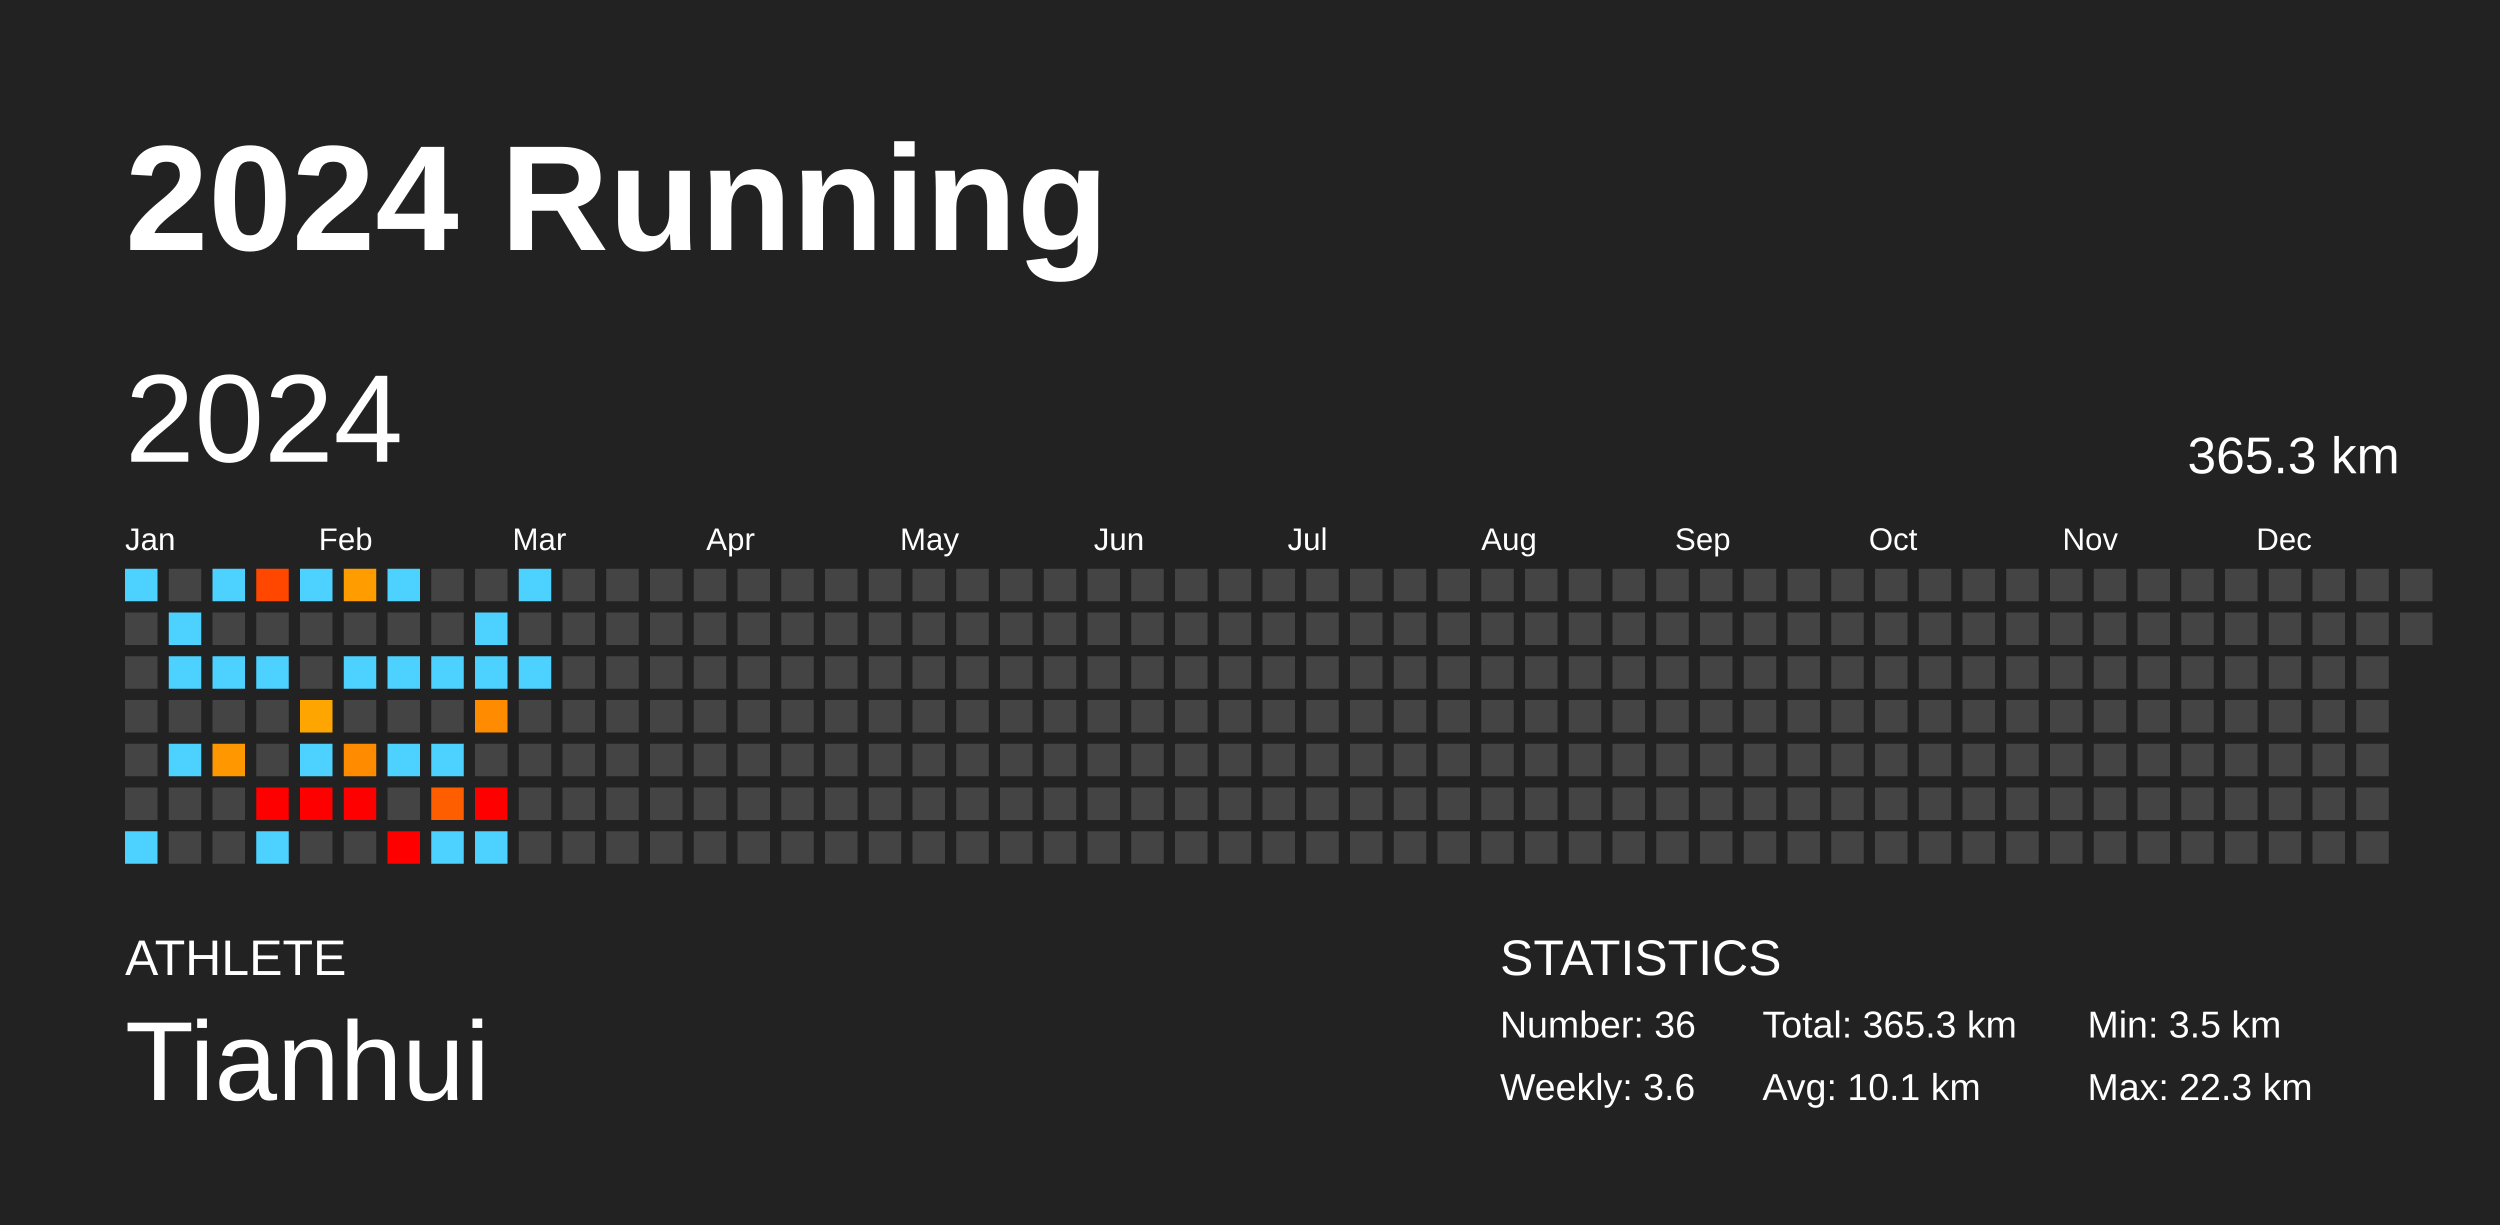
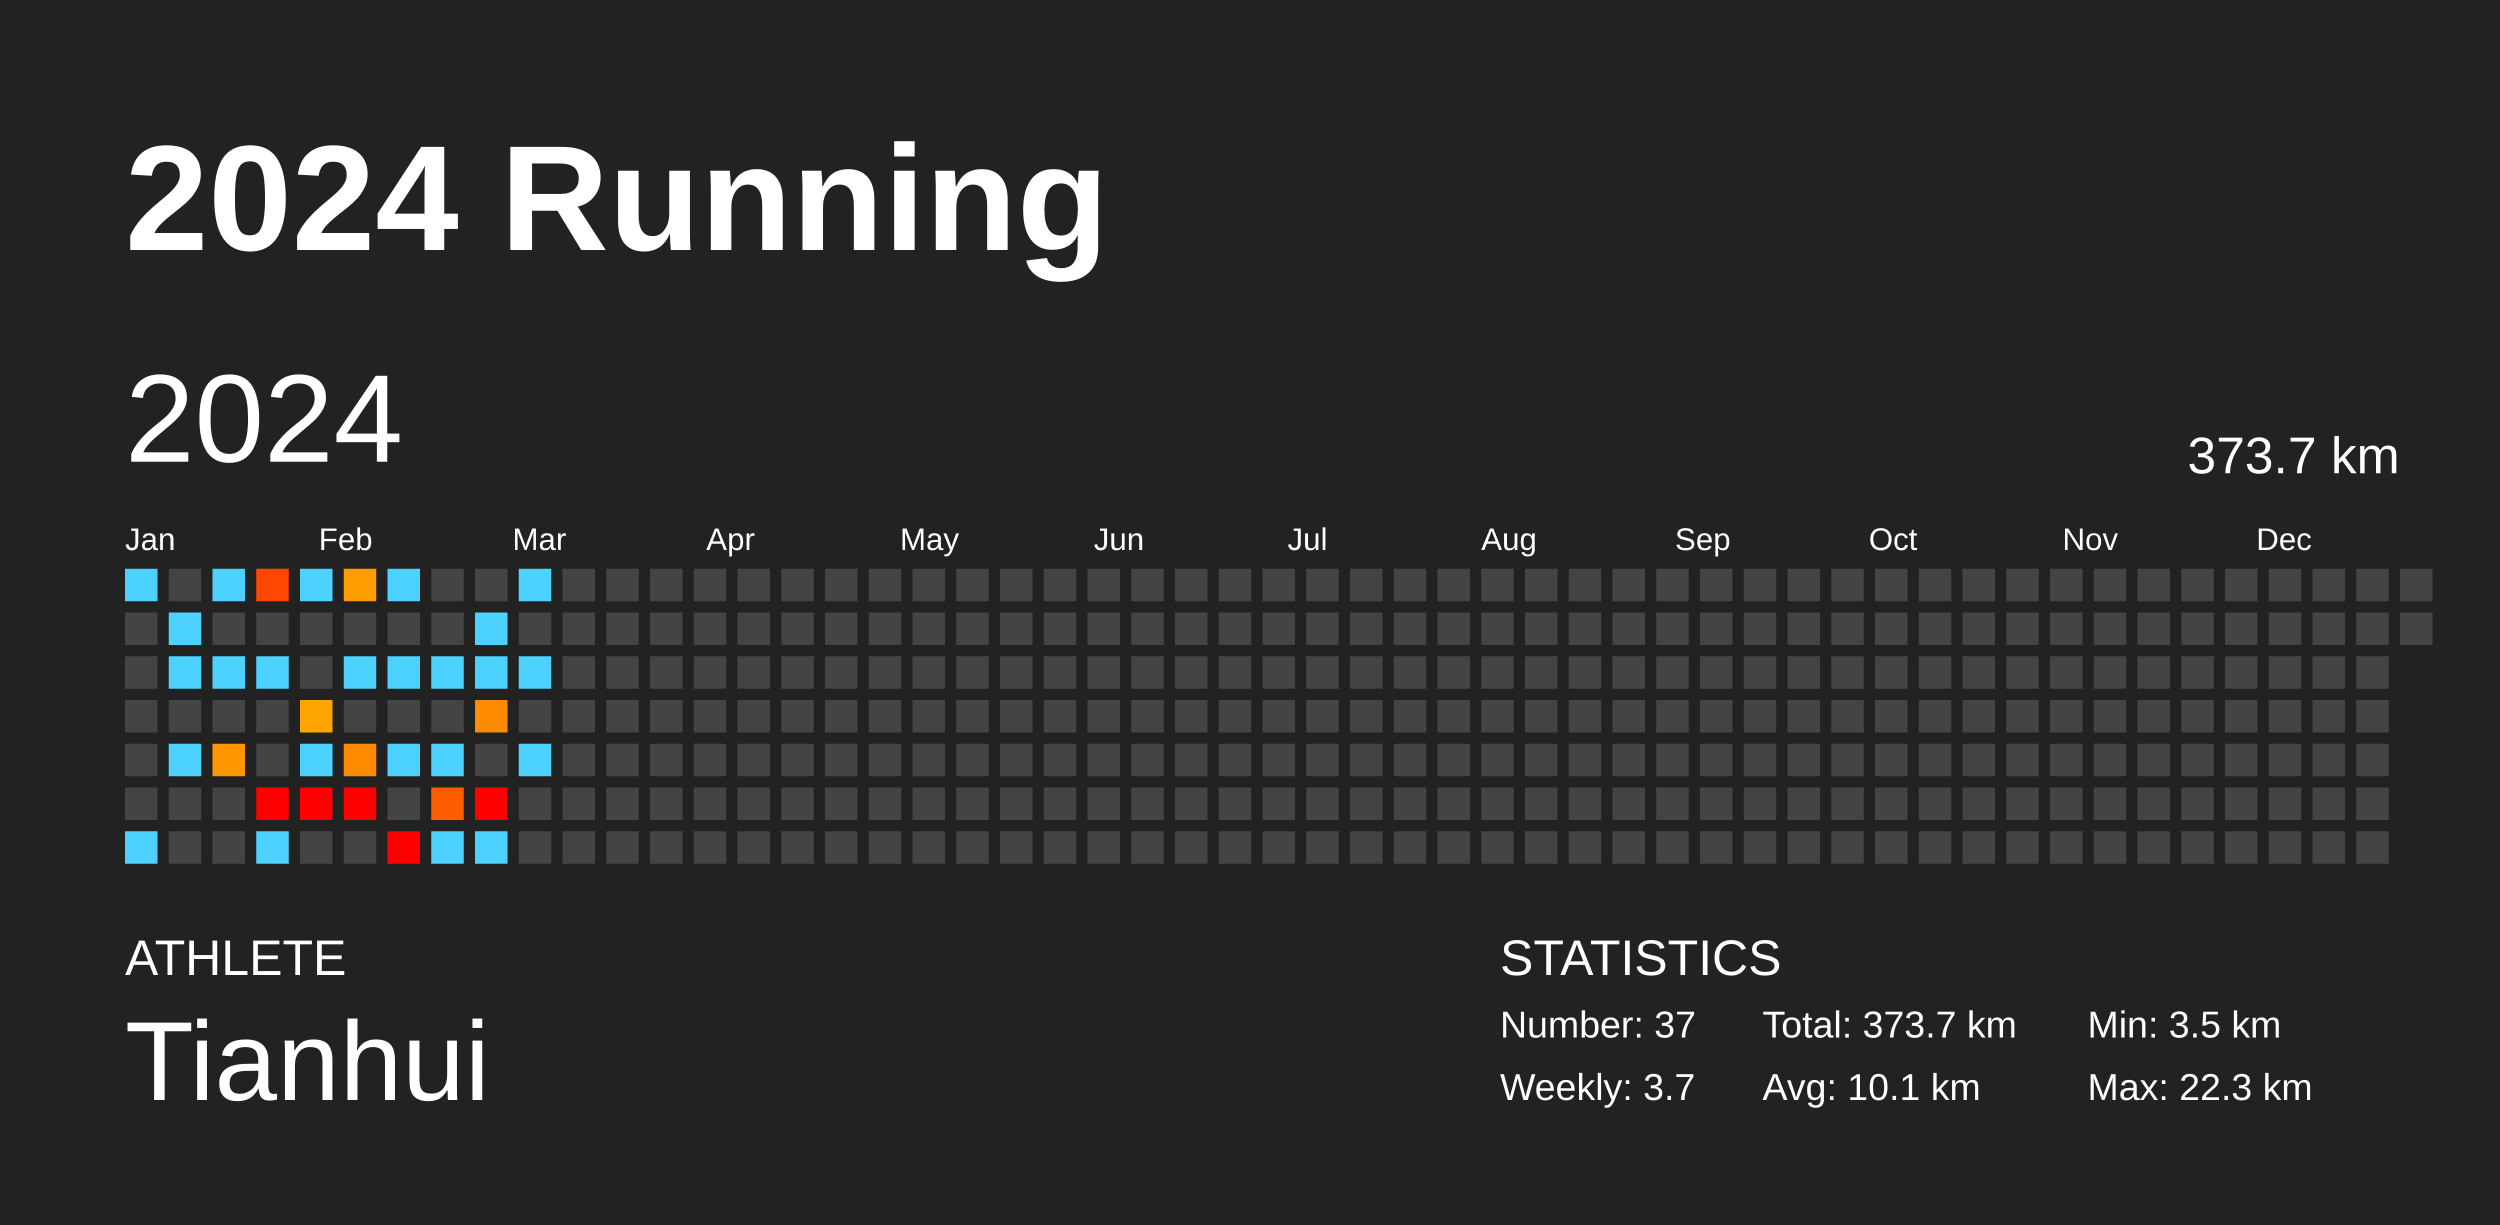
<svg xmlns="http://www.w3.org/2000/svg" baseProfile="full" height="98mm" version="1.1" viewBox="0,0,200,98" width="200mm">
  <defs />
  <rect fill="#222222" height="98" width="200" x="0" y="0" />
  <text fill="#FFFFFF" style="font-size:12px; font-family:Arial; font-weight:bold;" x="10" y="20">2024 Running</text>
  <text fill="#FFFFFF" style="font-size:4px; font-family:Arial" x="10" y="78">ATHLETE</text>
  <text fill="#FFFFFF" style="font-size:9px; font-family:Arial" x="10" y="88">Tianhui</text>
  <text fill="#FFFFFF" style="font-size:4px; font-family:Arial" x="120" y="78">STATISTICS</text>
-   <text fill="#FFFFFF" style="font-size:3px; font-family:Arial" x="120" y="83">Number: 36</text>
-   <text fill="#FFFFFF" style="font-size:3px; font-family:Arial" x="120" y="88">Weekly: 3.6</text>
-   <text fill="#FFFFFF" style="font-size:3px; font-family:Arial" x="141" y="83">Total: 365.3 km</text>
+   <text fill="#FFFFFF" style="font-size:3px; font-family:Arial" x="120" y="83">Number: 37</text>
+   <text fill="#FFFFFF" style="font-size:3px; font-family:Arial" x="120" y="88">Weekly: 3.7</text>
+   <text fill="#FFFFFF" style="font-size:3px; font-family:Arial" x="141" y="83">Total: 373.7 km</text>
  <text fill="#FFFFFF" style="font-size:3px; font-family:Arial" x="141" y="88">Avg: 10.1 km</text>
  <text fill="#FFFFFF" style="font-size:3px; font-family:Arial" x="167" y="83">Min: 3.5 km</text>
  <text fill="#FFFFFF" style="font-size:3px; font-family:Arial" x="167" y="88">Max: 22.3 km</text>
  <text dominant-baseline="hanging" fill="#FFFFFF" style="font-size:10.0px; font-family:Arial;" x="10" y="30">2024</text>
-   <text dominant-baseline="hanging" fill="#FFFFFF" style="font-size:4.125px; font-family:Arial;" x="175" y="35">365.3 km</text>
+   <text dominant-baseline="hanging" fill="#FFFFFF" style="font-size:4.125px; font-family:Arial;" x="175" y="35">373.7 km</text>
  <text fill="#FFFFFF" style="font-size:2.5px; font-family:Arial" x="10.0" y="44">Jan</text>
  <text fill="#FFFFFF" style="font-size:2.5px; font-family:Arial" x="25.5" y="44">Feb</text>
  <text fill="#FFFFFF" style="font-size:2.5px; font-family:Arial" x="41.0" y="44">Mar</text>
  <text fill="#FFFFFF" style="font-size:2.5px; font-family:Arial" x="56.5" y="44">Apr</text>
  <text fill="#FFFFFF" style="font-size:2.5px; font-family:Arial" x="72.0" y="44">May</text>
  <text fill="#FFFFFF" style="font-size:2.5px; font-family:Arial" x="87.5" y="44">Jun</text>
  <text fill="#FFFFFF" style="font-size:2.5px; font-family:Arial" x="103.0" y="44">Jul</text>
  <text fill="#FFFFFF" style="font-size:2.5px; font-family:Arial" x="118.5" y="44">Aug</text>
  <text fill="#FFFFFF" style="font-size:2.5px; font-family:Arial" x="134.0" y="44">Sep</text>
  <text fill="#FFFFFF" style="font-size:2.5px; font-family:Arial" x="149.5" y="44">Oct</text>
  <text fill="#FFFFFF" style="font-size:2.5px; font-family:Arial" x="165.0" y="44">Nov</text>
  <text fill="#FFFFFF" style="font-size:2.5px; font-family:Arial" x="180.5" y="44">Dec</text>
  <rect fill="#4dd2ff" height="2.6" width="2.6" x="10.0" y="45.5" />
  <rect fill="#444444" height="2.6" width="2.6" x="10.0" y="49.0" />
  <rect fill="#444444" height="2.6" width="2.6" x="10.0" y="52.5" />
  <rect fill="#444444" height="2.6" width="2.6" x="10.0" y="56.0" />
  <rect fill="#444444" height="2.6" width="2.6" x="10.0" y="59.5" />
  <rect fill="#444444" height="2.6" width="2.6" x="10.0" y="63.0" />
  <rect fill="#4dd2ff" height="2.6" width="2.6" x="10.0" y="66.5" />
  <rect fill="#444444" height="2.6" width="2.6" x="13.5" y="45.5" />
  <rect fill="#4dd2ff" height="2.6" width="2.6" x="13.5" y="49.0" />
  <rect fill="#4dd2ff" height="2.6" width="2.6" x="13.5" y="52.5" />
  <rect fill="#444444" height="2.6" width="2.6" x="13.5" y="56.0" />
  <rect fill="#4dd2ff" height="2.6" width="2.6" x="13.5" y="59.5" />
  <rect fill="#444444" height="2.6" width="2.6" x="13.5" y="63.0" />
  <rect fill="#444444" height="2.6" width="2.6" x="13.5" y="66.5" />
  <rect fill="#4dd2ff" height="2.6" width="2.6" x="17.0" y="45.5" />
  <rect fill="#444444" height="2.6" width="2.6" x="17.0" y="49.0" />
  <rect fill="#4dd2ff" height="2.6" width="2.6" x="17.0" y="52.5" />
  <rect fill="#444444" height="2.6" width="2.6" x="17.0" y="56.0" />
  <rect fill="#ff9800" height="2.6" width="2.6" x="17.0" y="59.5" />
  <rect fill="#444444" height="2.6" width="2.6" x="17.0" y="63.0" />
  <rect fill="#444444" height="2.6" width="2.6" x="17.0" y="66.5" />
  <rect fill="#ff4700" height="2.6" width="2.6" x="20.5" y="45.5" />
  <rect fill="#444444" height="2.6" width="2.6" x="20.5" y="49.0" />
  <rect fill="#4dd2ff" height="2.6" width="2.6" x="20.5" y="52.5" />
  <rect fill="#444444" height="2.6" width="2.6" x="20.5" y="56.0" />
  <rect fill="#444444" height="2.6" width="2.6" x="20.5" y="59.5" />
  <rect fill="red" height="2.6" width="2.6" x="20.5" y="63.0" />
  <rect fill="#4dd2ff" height="2.6" width="2.6" x="20.5" y="66.5" />
  <rect fill="#4dd2ff" height="2.6" width="2.6" x="24.0" y="45.5" />
  <rect fill="#444444" height="2.6" width="2.6" x="24.0" y="49.0" />
  <rect fill="#444444" height="2.6" width="2.6" x="24.0" y="52.5" />
  <rect fill="#ffa500" height="2.6" width="2.6" x="24.0" y="56.0" />
  <rect fill="#4dd2ff" height="2.6" width="2.6" x="24.0" y="59.5" />
  <rect fill="red" height="2.6" width="2.6" x="24.0" y="63.0" />
  <rect fill="#444444" height="2.6" width="2.6" x="24.0" y="66.5" />
  <rect fill="#ff9c00" height="2.6" width="2.6" x="27.5" y="45.5" />
  <rect fill="#444444" height="2.6" width="2.6" x="27.5" y="49.0" />
  <rect fill="#4dd2ff" height="2.6" width="2.6" x="27.5" y="52.5" />
  <rect fill="#444444" height="2.6" width="2.6" x="27.5" y="56.0" />
  <rect fill="#ff8c00" height="2.6" width="2.6" x="27.5" y="59.5" />
  <rect fill="red" height="2.6" width="2.6" x="27.5" y="63.0" />
  <rect fill="#444444" height="2.6" width="2.6" x="27.5" y="66.5" />
  <rect fill="#4dd2ff" height="2.6" width="2.6" x="31.0" y="45.5" />
  <rect fill="#444444" height="2.6" width="2.6" x="31.0" y="49.0" />
  <rect fill="#4dd2ff" height="2.6" width="2.6" x="31.0" y="52.5" />
  <rect fill="#444444" height="2.6" width="2.6" x="31.0" y="56.0" />
  <rect fill="#4dd2ff" height="2.6" width="2.6" x="31.0" y="59.5" />
  <rect fill="#444444" height="2.6" width="2.6" x="31.0" y="63.0" />
  <rect fill="red" height="2.6" width="2.6" x="31.0" y="66.5" />
  <rect fill="#444444" height="2.6" width="2.6" x="34.5" y="45.5" />
  <rect fill="#444444" height="2.6" width="2.6" x="34.5" y="49.0" />
  <rect fill="#4dd2ff" height="2.6" width="2.6" x="34.5" y="52.5" />
  <rect fill="#444444" height="2.6" width="2.6" x="34.5" y="56.0" />
  <rect fill="#4dd2ff" height="2.6" width="2.6" x="34.5" y="59.5" />
  <rect fill="#ff5e00" height="2.6" width="2.6" x="34.5" y="63.0" />
  <rect fill="#4dd2ff" height="2.6" width="2.6" x="34.5" y="66.5" />
  <rect fill="#444444" height="2.6" width="2.6" x="38.0" y="45.5" />
  <rect fill="#4dd2ff" height="2.6" width="2.6" x="38.0" y="49.0" />
  <rect fill="#4dd2ff" height="2.6" width="2.6" x="38.0" y="52.5" />
  <rect fill="#ff8c00" height="2.6" width="2.6" x="38.0" y="56.0" />
  <rect fill="#444444" height="2.6" width="2.6" x="38.0" y="59.5" />
  <rect fill="red" height="2.6" width="2.6" x="38.0" y="63.0" />
  <rect fill="#4dd2ff" height="2.6" width="2.6" x="38.0" y="66.5" />
  <rect fill="#4dd2ff" height="2.6" width="2.6" x="41.5" y="45.5" />
  <rect fill="#444444" height="2.6" width="2.6" x="41.5" y="49.0" />
  <rect fill="#4dd2ff" height="2.6" width="2.6" x="41.5" y="52.5" />
  <rect fill="#444444" height="2.6" width="2.6" x="41.5" y="56.0" />
-   <rect fill="#444444" height="2.6" width="2.6" x="41.5" y="59.5" />
+   <rect fill="#4dd2ff" height="2.6" width="2.6" x="41.5" y="59.5" />
  <rect fill="#444444" height="2.6" width="2.6" x="41.5" y="63.0" />
  <rect fill="#444444" height="2.6" width="2.6" x="41.5" y="66.5" />
  <rect fill="#444444" height="2.6" width="2.6" x="45.0" y="45.5" />
  <rect fill="#444444" height="2.6" width="2.6" x="45.0" y="49.0" />
  <rect fill="#444444" height="2.6" width="2.6" x="45.0" y="52.5" />
  <rect fill="#444444" height="2.6" width="2.6" x="45.0" y="56.0" />
  <rect fill="#444444" height="2.6" width="2.6" x="45.0" y="59.5" />
  <rect fill="#444444" height="2.6" width="2.6" x="45.0" y="63.0" />
  <rect fill="#444444" height="2.6" width="2.6" x="45.0" y="66.5" />
  <rect fill="#444444" height="2.6" width="2.6" x="48.5" y="45.5" />
  <rect fill="#444444" height="2.6" width="2.6" x="48.5" y="49.0" />
  <rect fill="#444444" height="2.6" width="2.6" x="48.5" y="52.5" />
  <rect fill="#444444" height="2.6" width="2.6" x="48.5" y="56.0" />
  <rect fill="#444444" height="2.6" width="2.6" x="48.5" y="59.5" />
  <rect fill="#444444" height="2.6" width="2.6" x="48.5" y="63.0" />
  <rect fill="#444444" height="2.6" width="2.6" x="48.5" y="66.5" />
  <rect fill="#444444" height="2.6" width="2.6" x="52.0" y="45.5" />
  <rect fill="#444444" height="2.6" width="2.6" x="52.0" y="49.0" />
  <rect fill="#444444" height="2.6" width="2.6" x="52.0" y="52.5" />
  <rect fill="#444444" height="2.6" width="2.6" x="52.0" y="56.0" />
  <rect fill="#444444" height="2.6" width="2.6" x="52.0" y="59.5" />
  <rect fill="#444444" height="2.6" width="2.6" x="52.0" y="63.0" />
  <rect fill="#444444" height="2.6" width="2.6" x="52.0" y="66.5" />
  <rect fill="#444444" height="2.6" width="2.6" x="55.5" y="45.5" />
  <rect fill="#444444" height="2.6" width="2.6" x="55.5" y="49.0" />
  <rect fill="#444444" height="2.6" width="2.6" x="55.5" y="52.5" />
  <rect fill="#444444" height="2.6" width="2.6" x="55.5" y="56.0" />
  <rect fill="#444444" height="2.6" width="2.6" x="55.5" y="59.5" />
  <rect fill="#444444" height="2.6" width="2.6" x="55.5" y="63.0" />
  <rect fill="#444444" height="2.6" width="2.6" x="55.5" y="66.5" />
  <rect fill="#444444" height="2.6" width="2.6" x="59.0" y="45.5" />
  <rect fill="#444444" height="2.6" width="2.6" x="59.0" y="49.0" />
  <rect fill="#444444" height="2.6" width="2.6" x="59.0" y="52.5" />
  <rect fill="#444444" height="2.6" width="2.6" x="59.0" y="56.0" />
  <rect fill="#444444" height="2.6" width="2.6" x="59.0" y="59.5" />
  <rect fill="#444444" height="2.6" width="2.6" x="59.0" y="63.0" />
  <rect fill="#444444" height="2.6" width="2.6" x="59.0" y="66.5" />
  <rect fill="#444444" height="2.6" width="2.6" x="62.5" y="45.5" />
  <rect fill="#444444" height="2.6" width="2.6" x="62.5" y="49.0" />
  <rect fill="#444444" height="2.6" width="2.6" x="62.5" y="52.5" />
  <rect fill="#444444" height="2.6" width="2.6" x="62.5" y="56.0" />
  <rect fill="#444444" height="2.6" width="2.6" x="62.5" y="59.5" />
  <rect fill="#444444" height="2.6" width="2.6" x="62.5" y="63.0" />
  <rect fill="#444444" height="2.6" width="2.6" x="62.5" y="66.5" />
  <rect fill="#444444" height="2.6" width="2.6" x="66.0" y="45.5" />
  <rect fill="#444444" height="2.6" width="2.6" x="66.0" y="49.0" />
  <rect fill="#444444" height="2.6" width="2.6" x="66.0" y="52.5" />
  <rect fill="#444444" height="2.6" width="2.6" x="66.0" y="56.0" />
  <rect fill="#444444" height="2.6" width="2.6" x="66.0" y="59.5" />
  <rect fill="#444444" height="2.6" width="2.6" x="66.0" y="63.0" />
  <rect fill="#444444" height="2.6" width="2.6" x="66.0" y="66.5" />
  <rect fill="#444444" height="2.6" width="2.6" x="69.5" y="45.5" />
  <rect fill="#444444" height="2.6" width="2.6" x="69.5" y="49.0" />
  <rect fill="#444444" height="2.6" width="2.6" x="69.5" y="52.5" />
  <rect fill="#444444" height="2.6" width="2.6" x="69.5" y="56.0" />
  <rect fill="#444444" height="2.6" width="2.6" x="69.5" y="59.5" />
  <rect fill="#444444" height="2.6" width="2.6" x="69.5" y="63.0" />
  <rect fill="#444444" height="2.6" width="2.6" x="69.5" y="66.5" />
  <rect fill="#444444" height="2.6" width="2.6" x="73.0" y="45.5" />
  <rect fill="#444444" height="2.6" width="2.6" x="73.0" y="49.0" />
  <rect fill="#444444" height="2.6" width="2.6" x="73.0" y="52.5" />
  <rect fill="#444444" height="2.6" width="2.6" x="73.0" y="56.0" />
  <rect fill="#444444" height="2.6" width="2.6" x="73.0" y="59.5" />
  <rect fill="#444444" height="2.6" width="2.6" x="73.0" y="63.0" />
  <rect fill="#444444" height="2.6" width="2.6" x="73.0" y="66.5" />
  <rect fill="#444444" height="2.6" width="2.6" x="76.5" y="45.5" />
  <rect fill="#444444" height="2.6" width="2.6" x="76.5" y="49.0" />
  <rect fill="#444444" height="2.6" width="2.6" x="76.5" y="52.5" />
  <rect fill="#444444" height="2.6" width="2.6" x="76.5" y="56.0" />
  <rect fill="#444444" height="2.6" width="2.6" x="76.5" y="59.5" />
  <rect fill="#444444" height="2.6" width="2.6" x="76.5" y="63.0" />
  <rect fill="#444444" height="2.6" width="2.6" x="76.5" y="66.5" />
  <rect fill="#444444" height="2.6" width="2.6" x="80.0" y="45.5" />
  <rect fill="#444444" height="2.6" width="2.6" x="80.0" y="49.0" />
  <rect fill="#444444" height="2.6" width="2.6" x="80.0" y="52.5" />
  <rect fill="#444444" height="2.6" width="2.6" x="80.0" y="56.0" />
  <rect fill="#444444" height="2.6" width="2.6" x="80.0" y="59.5" />
  <rect fill="#444444" height="2.6" width="2.6" x="80.0" y="63.0" />
  <rect fill="#444444" height="2.6" width="2.6" x="80.0" y="66.5" />
  <rect fill="#444444" height="2.6" width="2.6" x="83.5" y="45.5" />
  <rect fill="#444444" height="2.6" width="2.6" x="83.5" y="49.0" />
  <rect fill="#444444" height="2.6" width="2.6" x="83.5" y="52.5" />
  <rect fill="#444444" height="2.6" width="2.6" x="83.5" y="56.0" />
  <rect fill="#444444" height="2.6" width="2.6" x="83.5" y="59.5" />
  <rect fill="#444444" height="2.6" width="2.6" x="83.5" y="63.0" />
  <rect fill="#444444" height="2.6" width="2.6" x="83.5" y="66.5" />
  <rect fill="#444444" height="2.6" width="2.6" x="87.0" y="45.5" />
  <rect fill="#444444" height="2.6" width="2.6" x="87.0" y="49.0" />
  <rect fill="#444444" height="2.6" width="2.6" x="87.0" y="52.5" />
  <rect fill="#444444" height="2.6" width="2.6" x="87.0" y="56.0" />
  <rect fill="#444444" height="2.6" width="2.6" x="87.0" y="59.5" />
  <rect fill="#444444" height="2.6" width="2.6" x="87.0" y="63.0" />
  <rect fill="#444444" height="2.6" width="2.6" x="87.0" y="66.5" />
  <rect fill="#444444" height="2.6" width="2.6" x="90.5" y="45.5" />
  <rect fill="#444444" height="2.6" width="2.6" x="90.5" y="49.0" />
  <rect fill="#444444" height="2.6" width="2.6" x="90.5" y="52.5" />
  <rect fill="#444444" height="2.6" width="2.6" x="90.5" y="56.0" />
  <rect fill="#444444" height="2.6" width="2.6" x="90.5" y="59.5" />
  <rect fill="#444444" height="2.6" width="2.6" x="90.5" y="63.0" />
  <rect fill="#444444" height="2.6" width="2.6" x="90.5" y="66.5" />
  <rect fill="#444444" height="2.6" width="2.6" x="94.0" y="45.5" />
  <rect fill="#444444" height="2.6" width="2.6" x="94.0" y="49.0" />
  <rect fill="#444444" height="2.6" width="2.6" x="94.0" y="52.5" />
  <rect fill="#444444" height="2.6" width="2.6" x="94.0" y="56.0" />
  <rect fill="#444444" height="2.6" width="2.6" x="94.0" y="59.5" />
  <rect fill="#444444" height="2.6" width="2.6" x="94.0" y="63.0" />
  <rect fill="#444444" height="2.6" width="2.6" x="94.0" y="66.5" />
  <rect fill="#444444" height="2.6" width="2.6" x="97.5" y="45.5" />
  <rect fill="#444444" height="2.6" width="2.6" x="97.5" y="49.0" />
  <rect fill="#444444" height="2.6" width="2.6" x="97.5" y="52.5" />
  <rect fill="#444444" height="2.6" width="2.6" x="97.5" y="56.0" />
  <rect fill="#444444" height="2.6" width="2.6" x="97.5" y="59.5" />
  <rect fill="#444444" height="2.6" width="2.6" x="97.5" y="63.0" />
  <rect fill="#444444" height="2.6" width="2.6" x="97.5" y="66.5" />
  <rect fill="#444444" height="2.6" width="2.6" x="101.0" y="45.5" />
  <rect fill="#444444" height="2.6" width="2.6" x="101.0" y="49.0" />
  <rect fill="#444444" height="2.6" width="2.6" x="101.0" y="52.5" />
  <rect fill="#444444" height="2.6" width="2.6" x="101.0" y="56.0" />
  <rect fill="#444444" height="2.6" width="2.6" x="101.0" y="59.5" />
  <rect fill="#444444" height="2.6" width="2.6" x="101.0" y="63.0" />
  <rect fill="#444444" height="2.6" width="2.6" x="101.0" y="66.5" />
  <rect fill="#444444" height="2.6" width="2.6" x="104.5" y="45.5" />
  <rect fill="#444444" height="2.6" width="2.6" x="104.5" y="49.0" />
  <rect fill="#444444" height="2.6" width="2.6" x="104.5" y="52.5" />
  <rect fill="#444444" height="2.6" width="2.6" x="104.5" y="56.0" />
  <rect fill="#444444" height="2.6" width="2.6" x="104.5" y="59.5" />
  <rect fill="#444444" height="2.6" width="2.6" x="104.5" y="63.0" />
  <rect fill="#444444" height="2.6" width="2.6" x="104.5" y="66.5" />
  <rect fill="#444444" height="2.6" width="2.6" x="108.0" y="45.5" />
  <rect fill="#444444" height="2.6" width="2.6" x="108.0" y="49.0" />
  <rect fill="#444444" height="2.6" width="2.6" x="108.0" y="52.5" />
  <rect fill="#444444" height="2.6" width="2.6" x="108.0" y="56.0" />
  <rect fill="#444444" height="2.6" width="2.6" x="108.0" y="59.5" />
  <rect fill="#444444" height="2.6" width="2.6" x="108.0" y="63.0" />
  <rect fill="#444444" height="2.6" width="2.6" x="108.0" y="66.5" />
  <rect fill="#444444" height="2.6" width="2.6" x="111.5" y="45.5" />
  <rect fill="#444444" height="2.6" width="2.6" x="111.5" y="49.0" />
  <rect fill="#444444" height="2.6" width="2.6" x="111.5" y="52.5" />
  <rect fill="#444444" height="2.6" width="2.6" x="111.5" y="56.0" />
  <rect fill="#444444" height="2.6" width="2.6" x="111.5" y="59.5" />
  <rect fill="#444444" height="2.6" width="2.6" x="111.5" y="63.0" />
  <rect fill="#444444" height="2.6" width="2.6" x="111.5" y="66.5" />
  <rect fill="#444444" height="2.6" width="2.6" x="115.0" y="45.5" />
  <rect fill="#444444" height="2.6" width="2.6" x="115.0" y="49.0" />
  <rect fill="#444444" height="2.6" width="2.6" x="115.0" y="52.5" />
  <rect fill="#444444" height="2.6" width="2.6" x="115.0" y="56.0" />
  <rect fill="#444444" height="2.6" width="2.6" x="115.0" y="59.5" />
  <rect fill="#444444" height="2.6" width="2.6" x="115.0" y="63.0" />
  <rect fill="#444444" height="2.6" width="2.6" x="115.0" y="66.5" />
  <rect fill="#444444" height="2.6" width="2.6" x="118.5" y="45.5" />
  <rect fill="#444444" height="2.6" width="2.6" x="118.5" y="49.0" />
  <rect fill="#444444" height="2.6" width="2.6" x="118.5" y="52.5" />
  <rect fill="#444444" height="2.6" width="2.6" x="118.5" y="56.0" />
  <rect fill="#444444" height="2.6" width="2.6" x="118.5" y="59.5" />
  <rect fill="#444444" height="2.6" width="2.6" x="118.5" y="63.0" />
  <rect fill="#444444" height="2.6" width="2.6" x="118.5" y="66.5" />
  <rect fill="#444444" height="2.6" width="2.6" x="122.0" y="45.5" />
  <rect fill="#444444" height="2.6" width="2.6" x="122.0" y="49.0" />
  <rect fill="#444444" height="2.6" width="2.6" x="122.0" y="52.5" />
  <rect fill="#444444" height="2.6" width="2.6" x="122.0" y="56.0" />
  <rect fill="#444444" height="2.6" width="2.6" x="122.0" y="59.5" />
  <rect fill="#444444" height="2.6" width="2.6" x="122.0" y="63.0" />
  <rect fill="#444444" height="2.6" width="2.6" x="122.0" y="66.5" />
  <rect fill="#444444" height="2.6" width="2.6" x="125.5" y="45.5" />
  <rect fill="#444444" height="2.6" width="2.6" x="125.5" y="49.0" />
  <rect fill="#444444" height="2.6" width="2.6" x="125.5" y="52.5" />
  <rect fill="#444444" height="2.6" width="2.6" x="125.5" y="56.0" />
  <rect fill="#444444" height="2.6" width="2.6" x="125.5" y="59.5" />
  <rect fill="#444444" height="2.6" width="2.6" x="125.5" y="63.0" />
  <rect fill="#444444" height="2.6" width="2.6" x="125.5" y="66.5" />
  <rect fill="#444444" height="2.6" width="2.6" x="129.0" y="45.5" />
  <rect fill="#444444" height="2.6" width="2.6" x="129.0" y="49.0" />
  <rect fill="#444444" height="2.6" width="2.6" x="129.0" y="52.5" />
  <rect fill="#444444" height="2.6" width="2.6" x="129.0" y="56.0" />
  <rect fill="#444444" height="2.6" width="2.6" x="129.0" y="59.5" />
  <rect fill="#444444" height="2.6" width="2.6" x="129.0" y="63.0" />
  <rect fill="#444444" height="2.6" width="2.6" x="129.0" y="66.5" />
  <rect fill="#444444" height="2.6" width="2.6" x="132.5" y="45.5" />
  <rect fill="#444444" height="2.6" width="2.6" x="132.5" y="49.0" />
  <rect fill="#444444" height="2.6" width="2.6" x="132.5" y="52.5" />
  <rect fill="#444444" height="2.6" width="2.6" x="132.5" y="56.0" />
  <rect fill="#444444" height="2.6" width="2.6" x="132.5" y="59.5" />
  <rect fill="#444444" height="2.6" width="2.6" x="132.5" y="63.0" />
  <rect fill="#444444" height="2.6" width="2.6" x="132.5" y="66.5" />
  <rect fill="#444444" height="2.6" width="2.6" x="136.0" y="45.5" />
  <rect fill="#444444" height="2.6" width="2.6" x="136.0" y="49.0" />
  <rect fill="#444444" height="2.6" width="2.6" x="136.0" y="52.5" />
  <rect fill="#444444" height="2.6" width="2.6" x="136.0" y="56.0" />
  <rect fill="#444444" height="2.6" width="2.6" x="136.0" y="59.5" />
  <rect fill="#444444" height="2.6" width="2.6" x="136.0" y="63.0" />
  <rect fill="#444444" height="2.6" width="2.6" x="136.0" y="66.5" />
  <rect fill="#444444" height="2.6" width="2.6" x="139.5" y="45.5" />
  <rect fill="#444444" height="2.6" width="2.6" x="139.5" y="49.0" />
  <rect fill="#444444" height="2.6" width="2.6" x="139.5" y="52.5" />
  <rect fill="#444444" height="2.6" width="2.6" x="139.5" y="56.0" />
  <rect fill="#444444" height="2.6" width="2.6" x="139.5" y="59.5" />
  <rect fill="#444444" height="2.6" width="2.6" x="139.5" y="63.0" />
  <rect fill="#444444" height="2.6" width="2.6" x="139.5" y="66.5" />
  <rect fill="#444444" height="2.6" width="2.6" x="143.0" y="45.5" />
  <rect fill="#444444" height="2.6" width="2.6" x="143.0" y="49.0" />
  <rect fill="#444444" height="2.6" width="2.6" x="143.0" y="52.5" />
  <rect fill="#444444" height="2.6" width="2.6" x="143.0" y="56.0" />
  <rect fill="#444444" height="2.6" width="2.6" x="143.0" y="59.5" />
  <rect fill="#444444" height="2.6" width="2.6" x="143.0" y="63.0" />
  <rect fill="#444444" height="2.6" width="2.6" x="143.0" y="66.5" />
  <rect fill="#444444" height="2.6" width="2.6" x="146.5" y="45.5" />
  <rect fill="#444444" height="2.6" width="2.6" x="146.5" y="49.0" />
  <rect fill="#444444" height="2.6" width="2.6" x="146.5" y="52.5" />
  <rect fill="#444444" height="2.6" width="2.6" x="146.5" y="56.0" />
  <rect fill="#444444" height="2.6" width="2.6" x="146.5" y="59.5" />
  <rect fill="#444444" height="2.6" width="2.6" x="146.5" y="63.0" />
  <rect fill="#444444" height="2.6" width="2.6" x="146.5" y="66.5" />
  <rect fill="#444444" height="2.6" width="2.6" x="150.0" y="45.5" />
  <rect fill="#444444" height="2.6" width="2.6" x="150.0" y="49.0" />
  <rect fill="#444444" height="2.6" width="2.6" x="150.0" y="52.5" />
  <rect fill="#444444" height="2.6" width="2.6" x="150.0" y="56.0" />
  <rect fill="#444444" height="2.6" width="2.6" x="150.0" y="59.5" />
  <rect fill="#444444" height="2.6" width="2.6" x="150.0" y="63.0" />
  <rect fill="#444444" height="2.6" width="2.6" x="150.0" y="66.5" />
  <rect fill="#444444" height="2.6" width="2.6" x="153.5" y="45.5" />
  <rect fill="#444444" height="2.6" width="2.6" x="153.5" y="49.0" />
  <rect fill="#444444" height="2.6" width="2.6" x="153.5" y="52.5" />
  <rect fill="#444444" height="2.6" width="2.6" x="153.5" y="56.0" />
  <rect fill="#444444" height="2.6" width="2.6" x="153.5" y="59.5" />
  <rect fill="#444444" height="2.6" width="2.6" x="153.5" y="63.0" />
  <rect fill="#444444" height="2.6" width="2.6" x="153.5" y="66.5" />
  <rect fill="#444444" height="2.6" width="2.6" x="157.0" y="45.5" />
  <rect fill="#444444" height="2.6" width="2.6" x="157.0" y="49.0" />
  <rect fill="#444444" height="2.6" width="2.6" x="157.0" y="52.5" />
  <rect fill="#444444" height="2.6" width="2.6" x="157.0" y="56.0" />
  <rect fill="#444444" height="2.6" width="2.6" x="157.0" y="59.5" />
  <rect fill="#444444" height="2.6" width="2.6" x="157.0" y="63.0" />
  <rect fill="#444444" height="2.6" width="2.6" x="157.0" y="66.5" />
  <rect fill="#444444" height="2.6" width="2.6" x="160.5" y="45.5" />
  <rect fill="#444444" height="2.6" width="2.6" x="160.5" y="49.0" />
  <rect fill="#444444" height="2.6" width="2.6" x="160.5" y="52.5" />
  <rect fill="#444444" height="2.6" width="2.6" x="160.5" y="56.0" />
  <rect fill="#444444" height="2.6" width="2.6" x="160.5" y="59.5" />
  <rect fill="#444444" height="2.6" width="2.6" x="160.5" y="63.0" />
  <rect fill="#444444" height="2.6" width="2.6" x="160.5" y="66.5" />
  <rect fill="#444444" height="2.6" width="2.6" x="164.0" y="45.5" />
  <rect fill="#444444" height="2.6" width="2.6" x="164.0" y="49.0" />
  <rect fill="#444444" height="2.6" width="2.6" x="164.0" y="52.5" />
  <rect fill="#444444" height="2.6" width="2.6" x="164.0" y="56.0" />
  <rect fill="#444444" height="2.6" width="2.6" x="164.0" y="59.5" />
  <rect fill="#444444" height="2.6" width="2.6" x="164.0" y="63.0" />
  <rect fill="#444444" height="2.6" width="2.6" x="164.0" y="66.5" />
  <rect fill="#444444" height="2.6" width="2.6" x="167.5" y="45.5" />
  <rect fill="#444444" height="2.6" width="2.6" x="167.5" y="49.0" />
  <rect fill="#444444" height="2.6" width="2.6" x="167.5" y="52.5" />
  <rect fill="#444444" height="2.6" width="2.6" x="167.5" y="56.0" />
  <rect fill="#444444" height="2.6" width="2.6" x="167.5" y="59.5" />
  <rect fill="#444444" height="2.6" width="2.6" x="167.5" y="63.0" />
  <rect fill="#444444" height="2.6" width="2.6" x="167.5" y="66.5" />
  <rect fill="#444444" height="2.6" width="2.6" x="171.0" y="45.5" />
  <rect fill="#444444" height="2.6" width="2.6" x="171.0" y="49.0" />
  <rect fill="#444444" height="2.6" width="2.6" x="171.0" y="52.5" />
  <rect fill="#444444" height="2.6" width="2.6" x="171.0" y="56.0" />
  <rect fill="#444444" height="2.6" width="2.6" x="171.0" y="59.5" />
  <rect fill="#444444" height="2.6" width="2.6" x="171.0" y="63.0" />
  <rect fill="#444444" height="2.6" width="2.6" x="171.0" y="66.5" />
  <rect fill="#444444" height="2.6" width="2.6" x="174.5" y="45.5" />
  <rect fill="#444444" height="2.6" width="2.6" x="174.5" y="49.0" />
  <rect fill="#444444" height="2.6" width="2.6" x="174.5" y="52.5" />
  <rect fill="#444444" height="2.6" width="2.6" x="174.5" y="56.0" />
  <rect fill="#444444" height="2.6" width="2.6" x="174.5" y="59.5" />
  <rect fill="#444444" height="2.6" width="2.6" x="174.5" y="63.0" />
  <rect fill="#444444" height="2.6" width="2.6" x="174.5" y="66.5" />
  <rect fill="#444444" height="2.6" width="2.6" x="178.0" y="45.5" />
  <rect fill="#444444" height="2.6" width="2.6" x="178.0" y="49.0" />
  <rect fill="#444444" height="2.6" width="2.6" x="178.0" y="52.5" />
  <rect fill="#444444" height="2.6" width="2.6" x="178.0" y="56.0" />
  <rect fill="#444444" height="2.6" width="2.6" x="178.0" y="59.5" />
  <rect fill="#444444" height="2.6" width="2.6" x="178.0" y="63.0" />
  <rect fill="#444444" height="2.6" width="2.6" x="178.0" y="66.5" />
  <rect fill="#444444" height="2.6" width="2.6" x="181.5" y="45.5" />
  <rect fill="#444444" height="2.6" width="2.6" x="181.5" y="49.0" />
  <rect fill="#444444" height="2.6" width="2.6" x="181.5" y="52.5" />
  <rect fill="#444444" height="2.6" width="2.6" x="181.5" y="56.0" />
  <rect fill="#444444" height="2.6" width="2.6" x="181.5" y="59.5" />
  <rect fill="#444444" height="2.6" width="2.6" x="181.5" y="63.0" />
  <rect fill="#444444" height="2.6" width="2.6" x="181.5" y="66.5" />
  <rect fill="#444444" height="2.6" width="2.6" x="185.0" y="45.5" />
  <rect fill="#444444" height="2.6" width="2.6" x="185.0" y="49.0" />
  <rect fill="#444444" height="2.6" width="2.6" x="185.0" y="52.5" />
  <rect fill="#444444" height="2.6" width="2.6" x="185.0" y="56.0" />
  <rect fill="#444444" height="2.6" width="2.6" x="185.0" y="59.5" />
  <rect fill="#444444" height="2.6" width="2.6" x="185.0" y="63.0" />
  <rect fill="#444444" height="2.6" width="2.6" x="185.0" y="66.5" />
  <rect fill="#444444" height="2.6" width="2.6" x="188.5" y="45.5" />
  <rect fill="#444444" height="2.6" width="2.6" x="188.5" y="49.0" />
  <rect fill="#444444" height="2.6" width="2.6" x="188.5" y="52.5" />
  <rect fill="#444444" height="2.6" width="2.6" x="188.5" y="56.0" />
  <rect fill="#444444" height="2.6" width="2.6" x="188.5" y="59.5" />
  <rect fill="#444444" height="2.6" width="2.6" x="188.5" y="63.0" />
  <rect fill="#444444" height="2.6" width="2.6" x="188.5" y="66.5" />
  <rect fill="#444444" height="2.6" width="2.6" x="192.0" y="45.5" />
  <rect fill="#444444" height="2.6" width="2.6" x="192.0" y="49.0" />
</svg>
